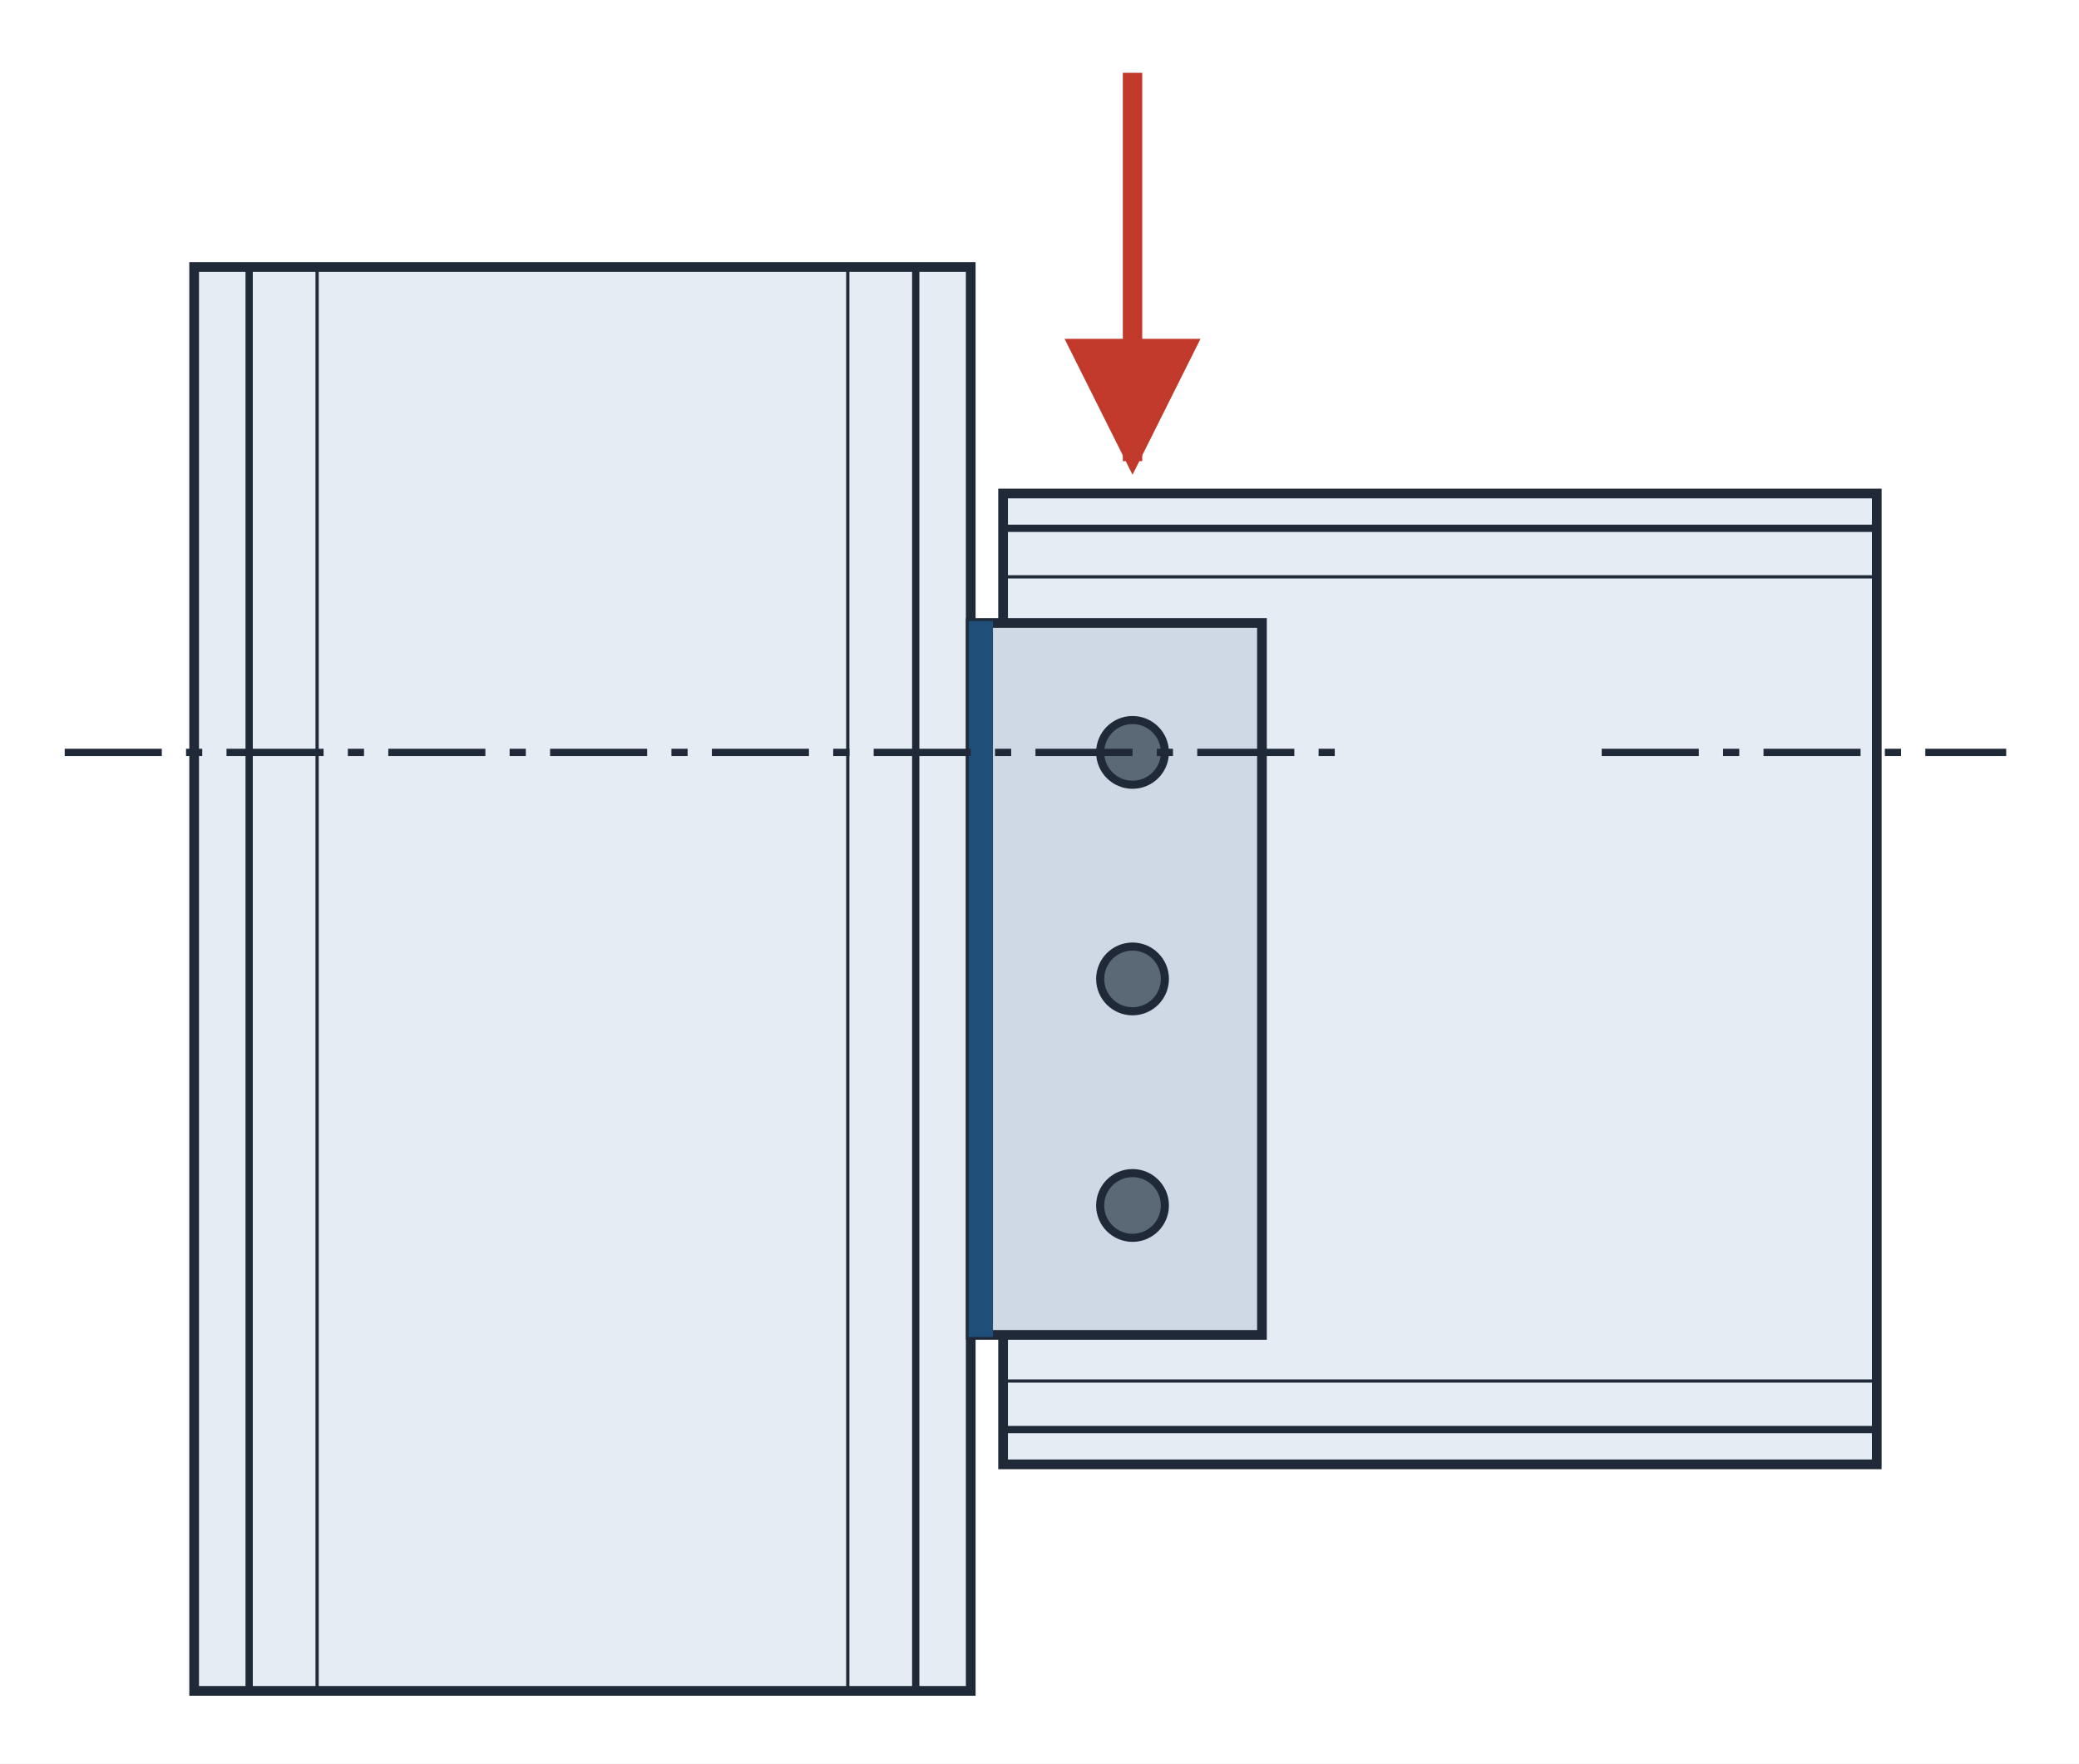
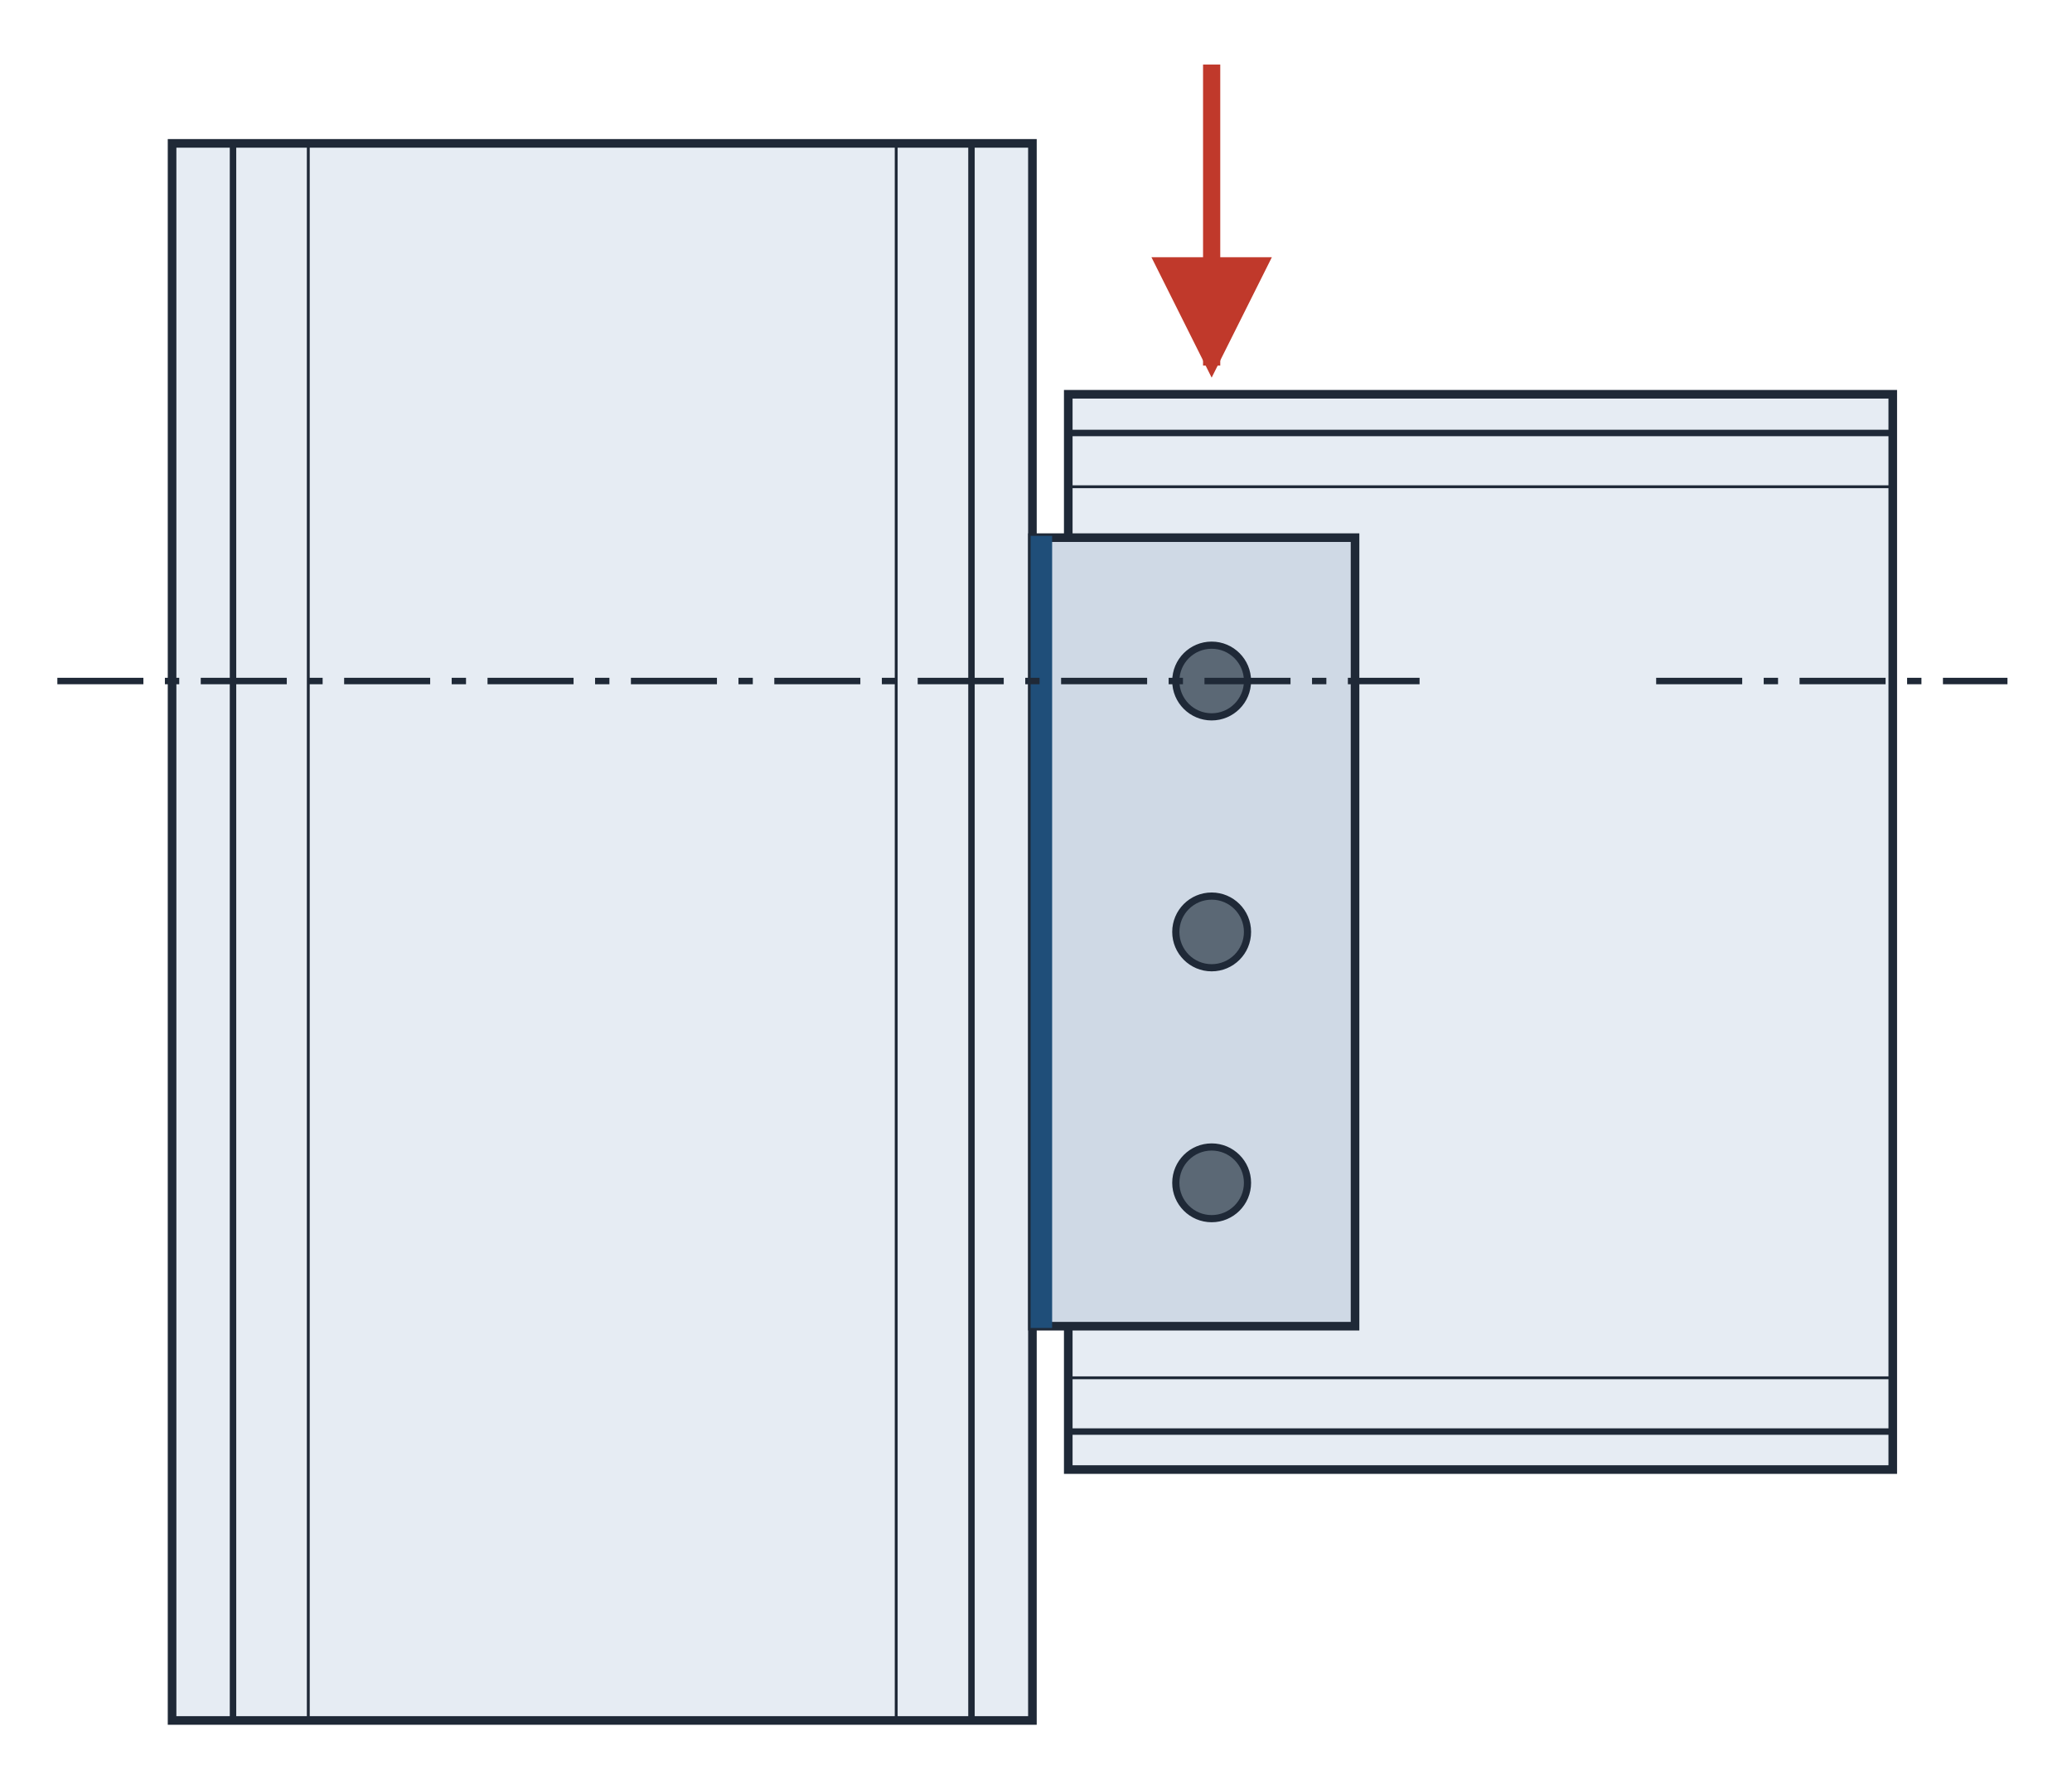
- <svg xmlns="http://www.w3.org/2000/svg" viewBox="-4 49 257 218" width="257" height="218">
+ <svg xmlns="http://www.w3.org/2000/svg" viewBox="-4 64 289 249" width="289" height="249">
  <defs>
    <marker id="pf-kraft" viewBox="0 0 10 10" refX="9" refY="5" markerWidth="7" markerHeight="7" orient="auto-start-reverse">
      <path d="M0,0 L10,5 L0,10 z" fill="#c0392b" />
    </marker>
    <marker id="pf-mass" viewBox="0 0 10 10" refX="9" refY="5" markerWidth="5" markerHeight="5" orient="auto-start-reverse">
      <path d="M0,0 L10,5 L0,10 z" fill="#5b6875" />
    </marker>
    <pattern id="schraffur" patternUnits="userSpaceOnUse" width="4" height="4" patternTransform="rotate(45)">
      <rect width="4" height="4" fill="#ffffff" />
      <line x1="0" y1="0" x2="0" y2="4" stroke="#000000" stroke-width="0.8" />
    </pattern>
    <pattern id="beton" patternUnits="userSpaceOnUse" width="12" height="14" patternTransform="rotate(45)">
      <rect width="12" height="14" fill="#ffffff" />
      <line x1="0" y1="0" x2="0" y2="14" stroke="#000000" stroke-width="0.6" />
      <line x1="6" y1="0.5" x2="6" y2="14" stroke="#000000" stroke-width="0.6" stroke-dasharray="4 3" />
    </pattern>
  </defs>
-   <rect x="-4" y="49" width="257" height="218" fill="#ffffff" />
-   <rect x="20" y="82" width="96" height="176" fill="#e6ecf3" stroke="#1f2937" stroke-width="1.2" />
-   <line x1="26.8" y1="82" x2="26.8" y2="258" stroke="#1f2937" stroke-width="0.9" />
-   <line x1="109.2" y1="82" x2="109.2" y2="258" stroke="#1f2937" stroke-width="0.9" />
-   <line x1="35.2" y1="82" x2="35.2" y2="258" stroke="#1f2937" stroke-width="0.4" />
-   <line x1="100.8" y1="82" x2="100.8" y2="258" stroke="#1f2937" stroke-width="0.4" />
-   <rect x="120" y="110" width="108" height="120" fill="#e6ecf3" stroke="#1f2937" stroke-width="1.2" />
-   <line x1="120" y1="114.3" x2="228" y2="114.3" stroke="#1f2937" stroke-width="0.9" />
-   <line x1="120" y1="225.7" x2="228" y2="225.7" stroke="#1f2937" stroke-width="0.9" />
-   <line x1="120" y1="120.3" x2="228" y2="120.3" stroke="#1f2937" stroke-width="0.4" />
-   <line x1="120" y1="219.7" x2="228" y2="219.7" stroke="#1f2937" stroke-width="0.4" />
-   <rect x="116" y="126" width="36" height="88" fill="#cfd9e5" stroke="#1f2937" stroke-width="1.2" />
-   <rect x="116" y="126" width="2.5" height="88" fill="#1f4e79" stroke="#1f4e79" stroke-width="0.5" />
-   <circle cx="136" cy="142" r="4" fill="#5b6875" stroke="#1f2937" stroke-width="1" />
-   <circle cx="136" cy="170" r="4" fill="#5b6875" stroke="#1f2937" stroke-width="1" />
-   <circle cx="136" cy="198" r="4" fill="#5b6875" stroke="#1f2937" stroke-width="1" />
-   <line x1="4" y1="142" x2="161" y2="142" stroke="#1f2937" stroke-width="0.9" stroke-dasharray="12 3 2 3" />
-   <line x1="194" y1="142" x2="244" y2="142" stroke="#1f2937" stroke-width="0.9" stroke-dasharray="12 3 2 3" />
-   <line x1="136" y1="58" x2="136" y2="106" stroke="#c0392b" stroke-width="2.4" marker-end="url(#pf-kraft)" />
+   <rect x="-4" y="64" width="289" height="249" fill="#ffffff" />
+   <rect x="20" y="84" width="120" height="220" fill="#e6ecf3" stroke="#1f2937" stroke-width="1.2" />
+   <line x1="28.5" y1="84" x2="28.5" y2="304" stroke="#1f2937" stroke-width="0.9" />
+   <line x1="131.5" y1="84" x2="131.5" y2="304" stroke="#1f2937" stroke-width="0.9" />
+   <line x1="39" y1="84" x2="39" y2="304" stroke="#1f2937" stroke-width="0.4" />
+   <line x1="121" y1="84" x2="121" y2="304" stroke="#1f2937" stroke-width="0.4" />
+   <rect x="145" y="119" width="115" height="150" fill="#e6ecf3" stroke="#1f2937" stroke-width="1.2" />
+   <line x1="145" y1="124.4" x2="260" y2="124.4" stroke="#1f2937" stroke-width="0.9" />
+   <line x1="145" y1="263.7" x2="260" y2="263.7" stroke="#1f2937" stroke-width="0.9" />
+   <line x1="145" y1="131.9" x2="260" y2="131.9" stroke="#1f2937" stroke-width="0.4" />
+   <line x1="145" y1="256.2" x2="260" y2="256.2" stroke="#1f2937" stroke-width="0.4" />
+   <rect x="140" y="139" width="45" height="110" fill="#cfd9e5" stroke="#1f2937" stroke-width="1.2" />
+   <rect x="140" y="139" width="2.5" height="110" fill="#1f4e79" stroke="#1f4e79" stroke-width="0.5" />
+   <circle cx="165" cy="159" r="5" fill="#5b6875" stroke="#1f2937" stroke-width="1" />
+   <circle cx="165" cy="194" r="5" fill="#5b6875" stroke="#1f2937" stroke-width="1" />
+   <circle cx="165" cy="229" r="5" fill="#5b6875" stroke="#1f2937" stroke-width="1" />
+   <line x1="4" y1="159" x2="194" y2="159" stroke="#1f2937" stroke-width="0.9" stroke-dasharray="12 3 2 3" />
+   <line x1="227" y1="159" x2="276" y2="159" stroke="#1f2937" stroke-width="0.9" stroke-dasharray="12 3 2 3" />
+   <line x1="165" y1="73" x2="165" y2="115" stroke="#c0392b" stroke-width="2.4" marker-end="url(#pf-kraft)" />
</svg>
